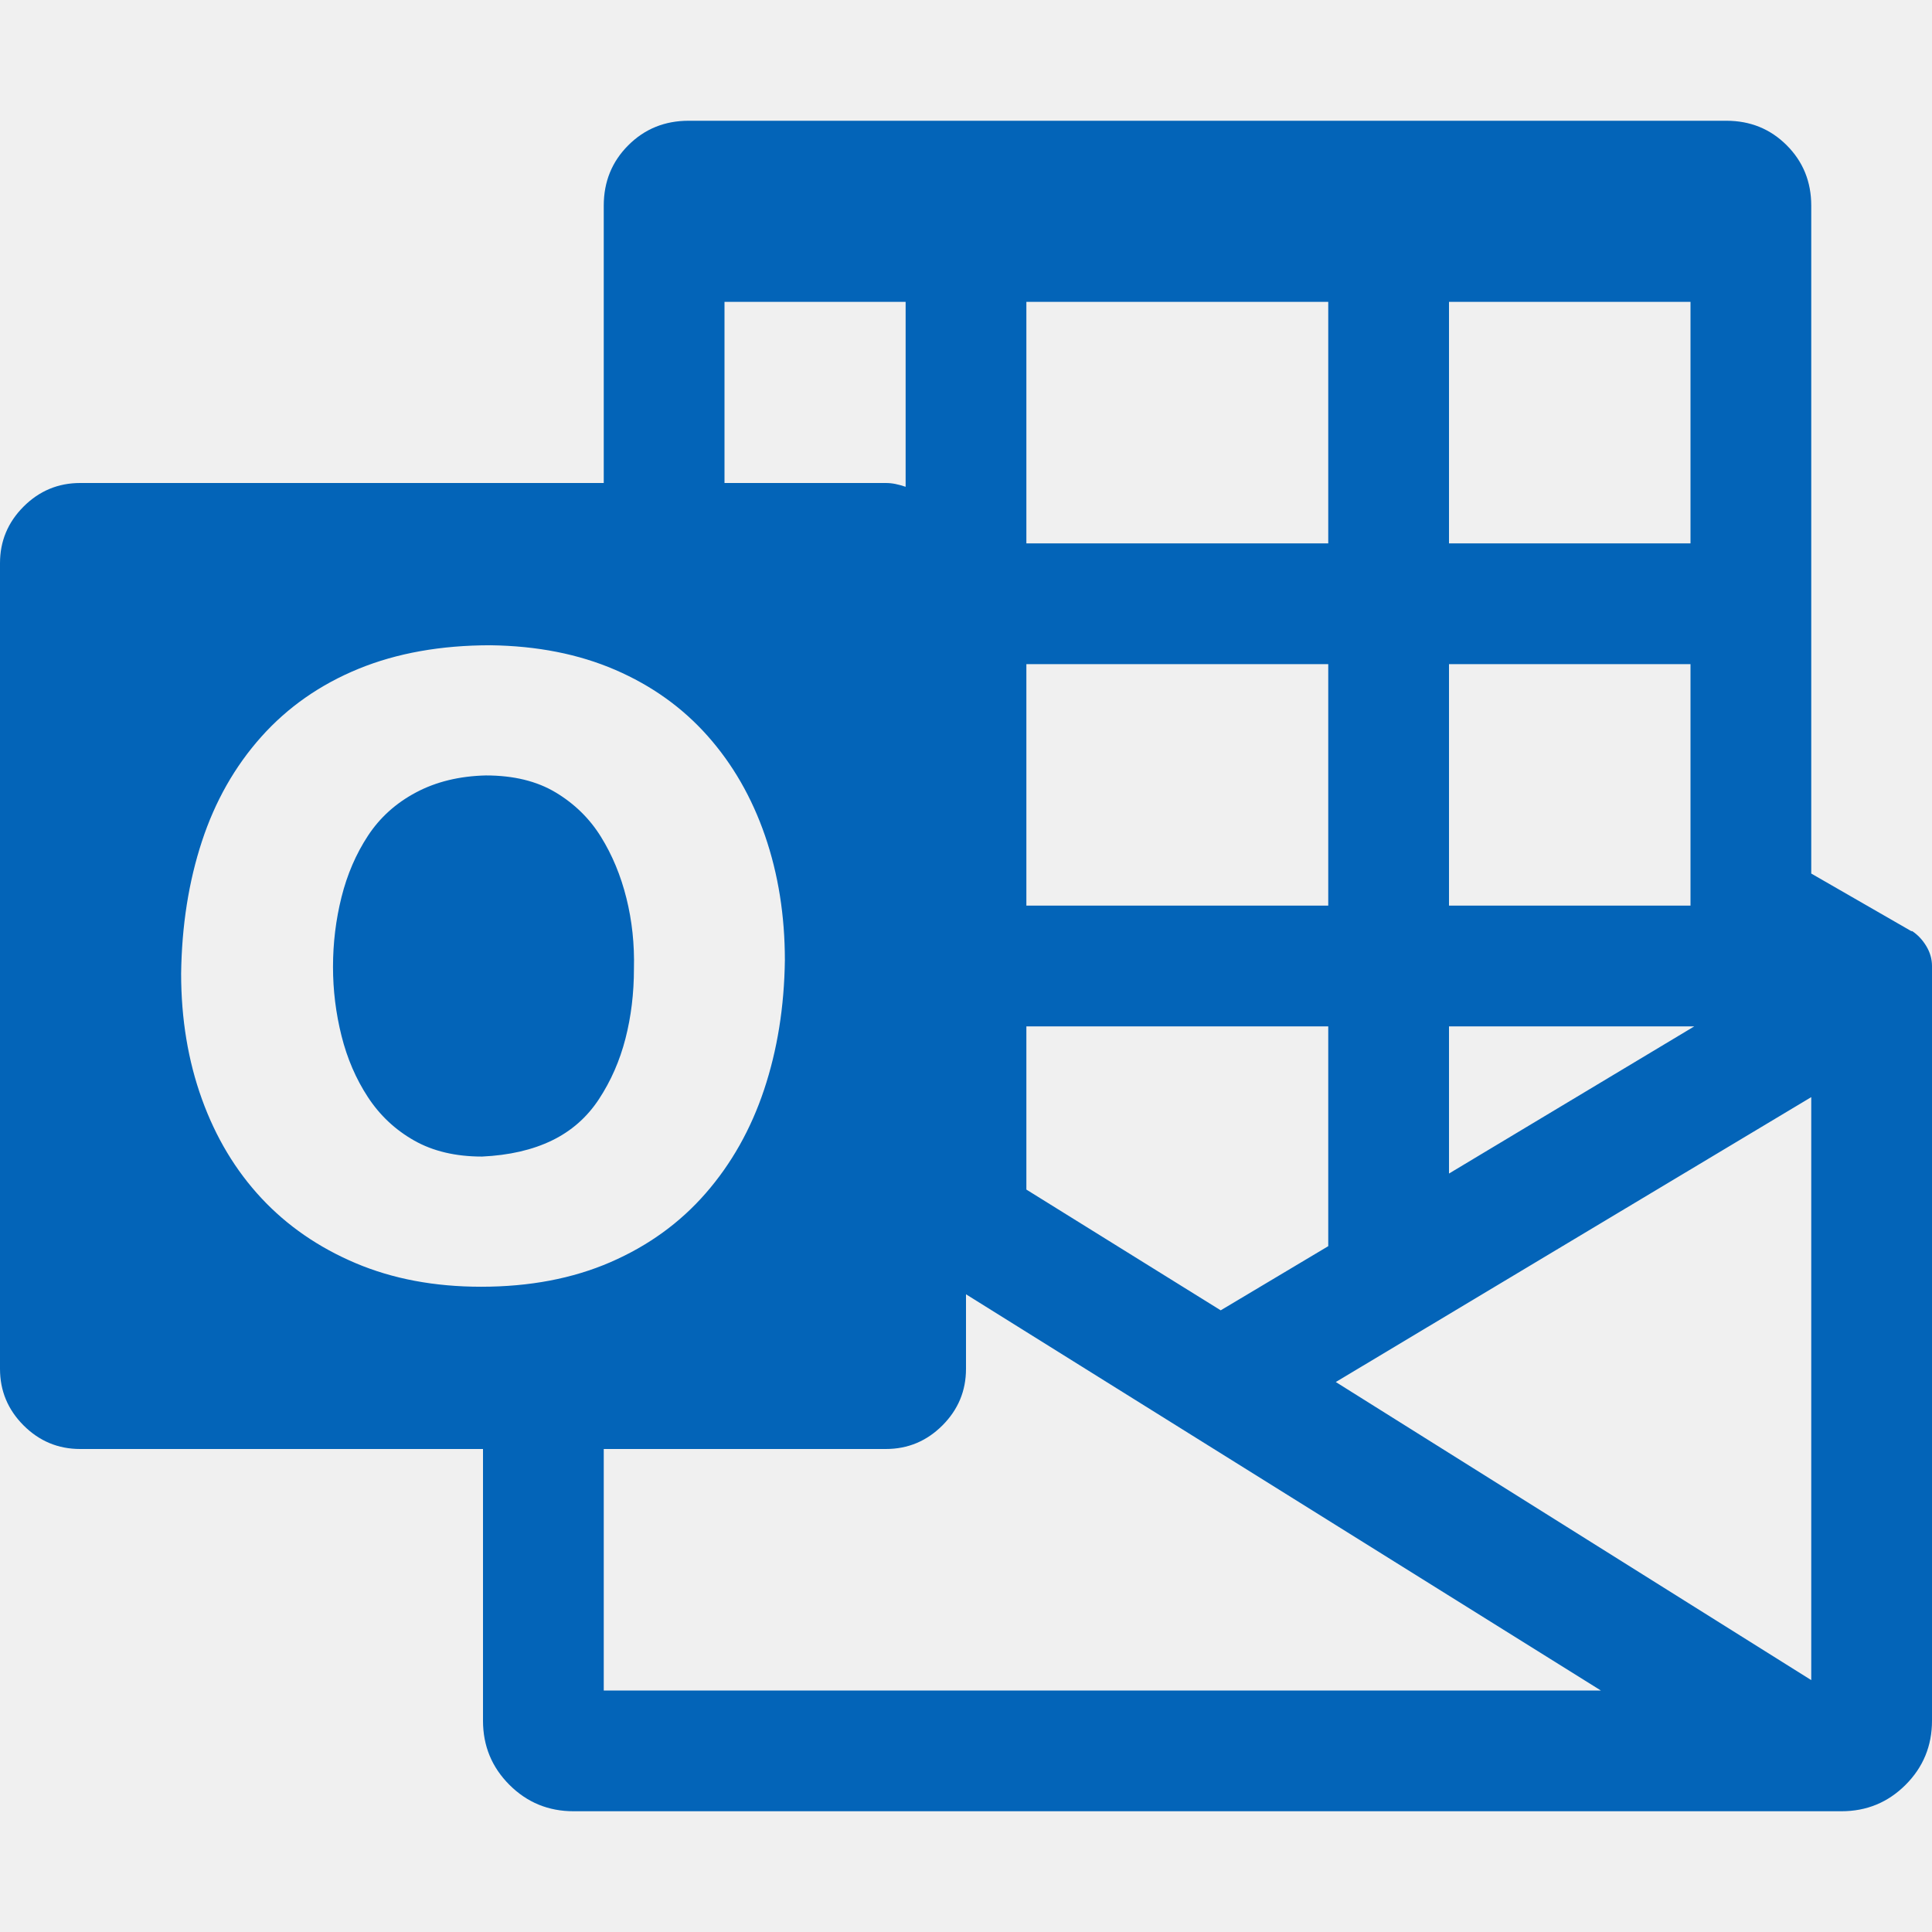
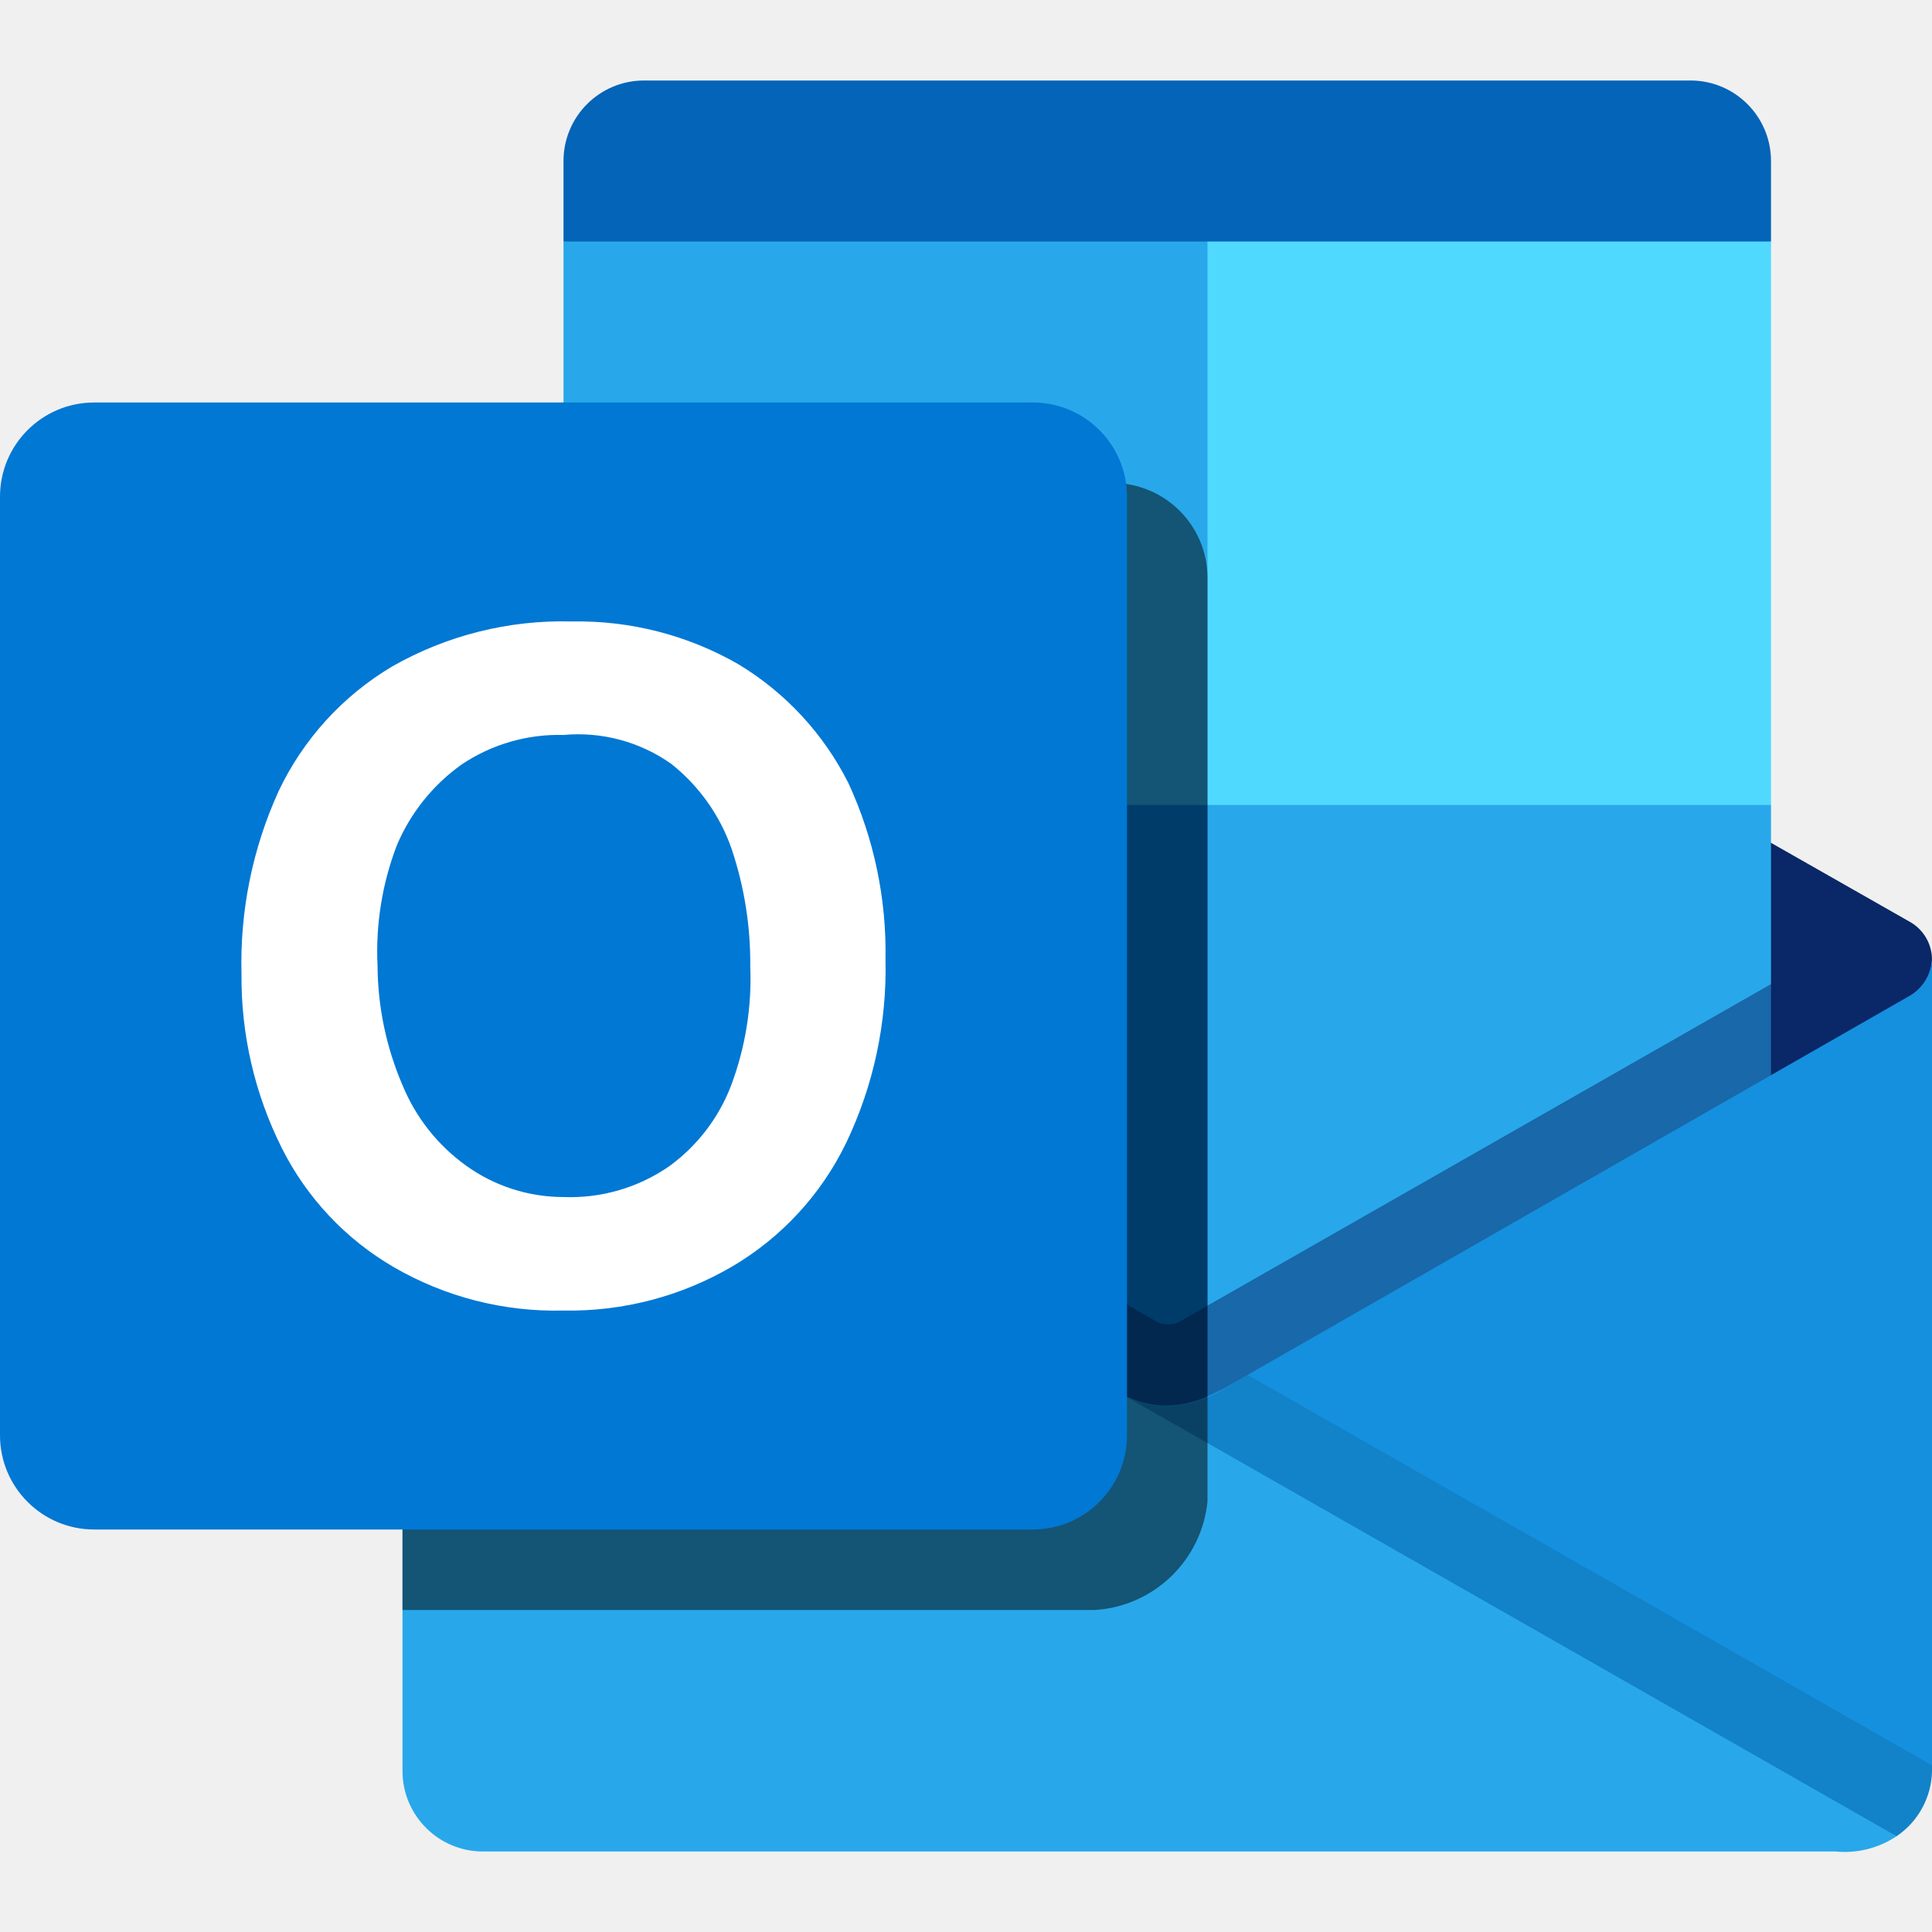
- <svg xmlns="http://www.w3.org/2000/svg" viewBox="0 0 2048 2048">
-   <path d="M672 1027q0 39-9 74t-28 64-50 44-74 17q-42 0-72-17t-49-46-28-65-9-73q0-38 9-74t28-65 51-46 74-18q44 0 74 18t48 47 27 65 8 75zm1376-3v800q0 40-28 68t-68 28H608q-40 0-68-28t-28-68v-288H85q-35 0-60-25t-25-60V597q0-35 25-60t60-25h555V218q0-38 26-64t64-26h1100q38 0 64 26t26 64v708l106 61h1q9 6 15 16t6 21zm-512-704v256h256V320h-256zm0 384v256h256V704h-256zm0 384v156l260-156h-260zm-448-768v256h320V320h-320zm0 384v256h320V704h-320zm0 384v173l206 128 114-68v-233h-320zM768 320v192h171q5 0 10 1t11 3V320H768zM510 1364q77 0 137-26t101-73 62-110 22-137q0-71-21-132t-61-106-98-70-132-26q-79 0-140 25t-103 72-63 111-22 140q0 72 22 133t63 105 100 69 133 25zm130 428h1057l-673-420v79q0 35-25 60t-60 25H640v256zm1280-11v-618l-504 302 504 316z" fill="#0364b8" />
+ <svg xmlns="http://www.w3.org/2000/svg" viewBox="0 0 24 24">
+   <defs>
+     <style>.cls-1{fill:none;}.cls-2{fill:#0364b8;}.cls-3,.cls-8{fill:#0a2767;}.cls-4{fill:#28a8ea;}.cls-5{fill:#35b8f1;}.cls-6{fill:#50d9ff;}.cls-7{fill:#0078d4;}.cls-11,.cls-8{opacity:0.5;}.cls-9{fill:#1490df;}.cls-10{opacity:0.1;}.cls-12{fill:#fff;}</style>
+   </defs>
+   <g id="Outlook">
+     <g id="_24" data-name="24">
+       <rect class="cls-1" width="24" height="24" />
+       <path class="cls-2" d="M21,1H8A1,1,0,0,0,7,2V3l8,2.45L22,3V2A1,1,0,0,0,21,1Z" />
+       <path class="cls-3" d="M24,11.92a.54.54,0,0,0-.26-.46h0L15.13,6.56A.41.41,0,0,0,15,6.49a1.23,1.23,0,0,0-1.06,0h0a.41.41,0,0,0-.11.07L5.28,11.43h0a.53.53,0,0,0,0,.91h0l8.59,4.93.11.06h0a1.15,1.15,0,0,0,1.06,0l.11-.06,8.59-4.9h0A.53.53,0,0,0,24,11.92Z" />
+       <polygon class="cls-4" points="15 3 7 3 7 10 15 18 22 18 22 10 15 3" />
+       <polyline class="cls-5" points="23.56 22.82 5.29 12.37 5.28 12.37" />
+       <rect class="cls-6" x="15" y="3" width="7" height="7" />
+       <rect class="cls-7" x="7" y="10" width="8" height="10" />
+       <path class="cls-8" d="M14.5,19.5,5.29,12.35l.49-.86,8.61,4.94a.34.34,0,0,0,.24,0l8.5-4.85.5.87Z" />
+       <polygon class="cls-9" points="13.85 17.27 13.88 17.28 13.85 17.27 13.85 17.27" />
+       <path class="cls-9" d="M23.74,12.36h0L15.2,17.25l-.17.08a1.23,1.23,0,0,1-.54.13,1.15,1.15,0,0,1-.53-.13l2.77,3.85,6.83,1.63A1,1,0,0,0,24,22V11.9A.56.56,0,0,1,23.74,12.36Z" />
+       <path class="cls-10" d="M24,22v-.07l-8.5-4.85-.3.18-.17.09a1.33,1.33,0,0,1-.53.12h-.07a1.24,1.24,0,0,1-.43-.11v0L18,21l5.56,1.81A1,1,0,0,0,24,22Z" />
+       <path class="cls-4" d="M13.85,17.27,7,13.19H7l-1.74-.83h0A.53.53,0,0,1,5,11.9V22a1,1,0,0,0,1,1H22.8a1.16,1.16,0,0,0,.76-.19Z" />
+       <path class="cls-11" d="M13.6,20A1.5,1.5,0,0,0,15,18.65V7.17A1.18,1.18,0,0,0,13.83,6H7v4.47l-1.74,1h0a.47.47,0,0,0-.26.42s0,0,0,0H5V20Z" />
+       <rect id="Back_Plate" data-name="Back Plate" class="cls-7" y="5" width="14" height="14" rx="1.17" />
+       <path class="cls-12" d="M3.46,9.83A3.59,3.59,0,0,1,4.87,8.28,4.27,4.27,0,0,1,7.1,7.72a4,4,0,0,1,2.07.53,3.62,3.62,0,0,1,1.37,1.48A5,5,0,0,1,11,11.92a5,5,0,0,1-.49,2.28,3.6,3.6,0,0,1-1.41,1.53A4,4,0,0,1,7,16.28a4,4,0,0,1-2.11-.54,3.55,3.55,0,0,1-1.39-1.48A4.73,4.73,0,0,1,3,12.1,5.15,5.15,0,0,1,3.46,9.83ZM5,13.48a2.31,2.31,0,0,0,.79,1A2.07,2.07,0,0,0,7,14.87a2.16,2.16,0,0,0,1.31-.38,2.22,2.22,0,0,0,.77-1A3.78,3.78,0,0,0,9.32,12a4.45,4.45,0,0,0-.23-1.45,2.32,2.32,0,0,0-.75-1.06A2,2,0,0,0,7,9.13a2.16,2.16,0,0,0-1.27.37,2.36,2.36,0,0,0-.8,1A3.69,3.69,0,0,0,4.69,12,3.81,3.81,0,0,0,5,13.48Z" />
+     </g>
+   </g>
</svg>
